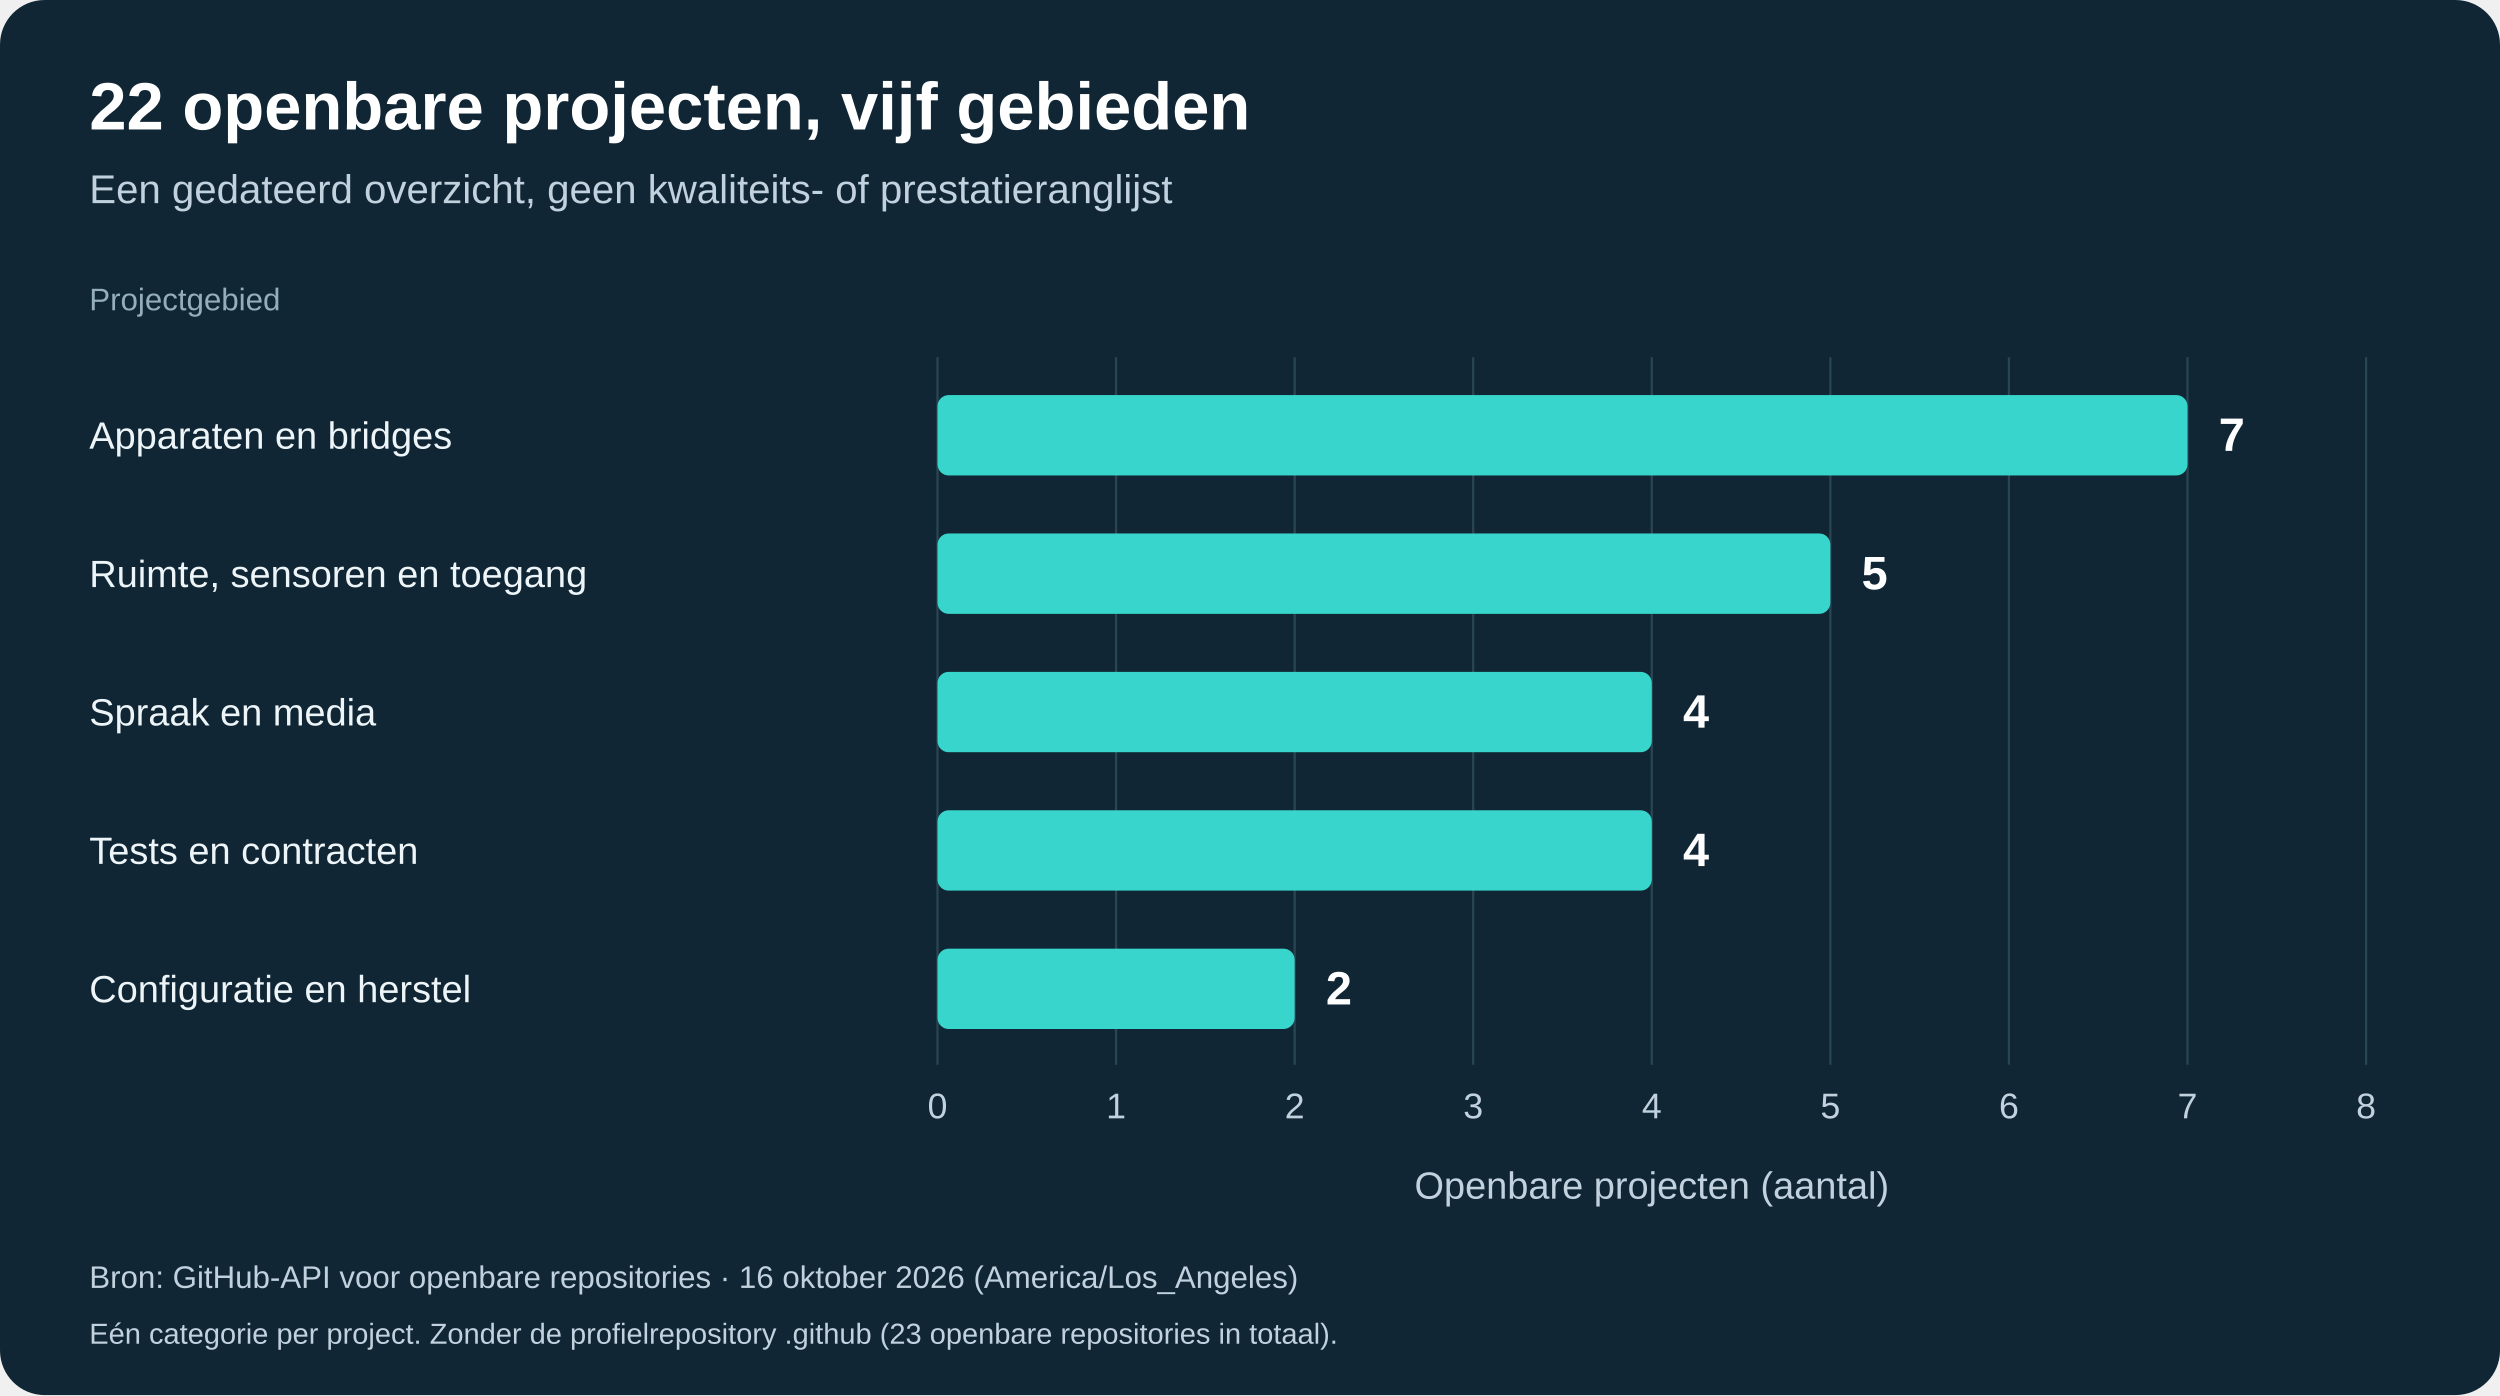
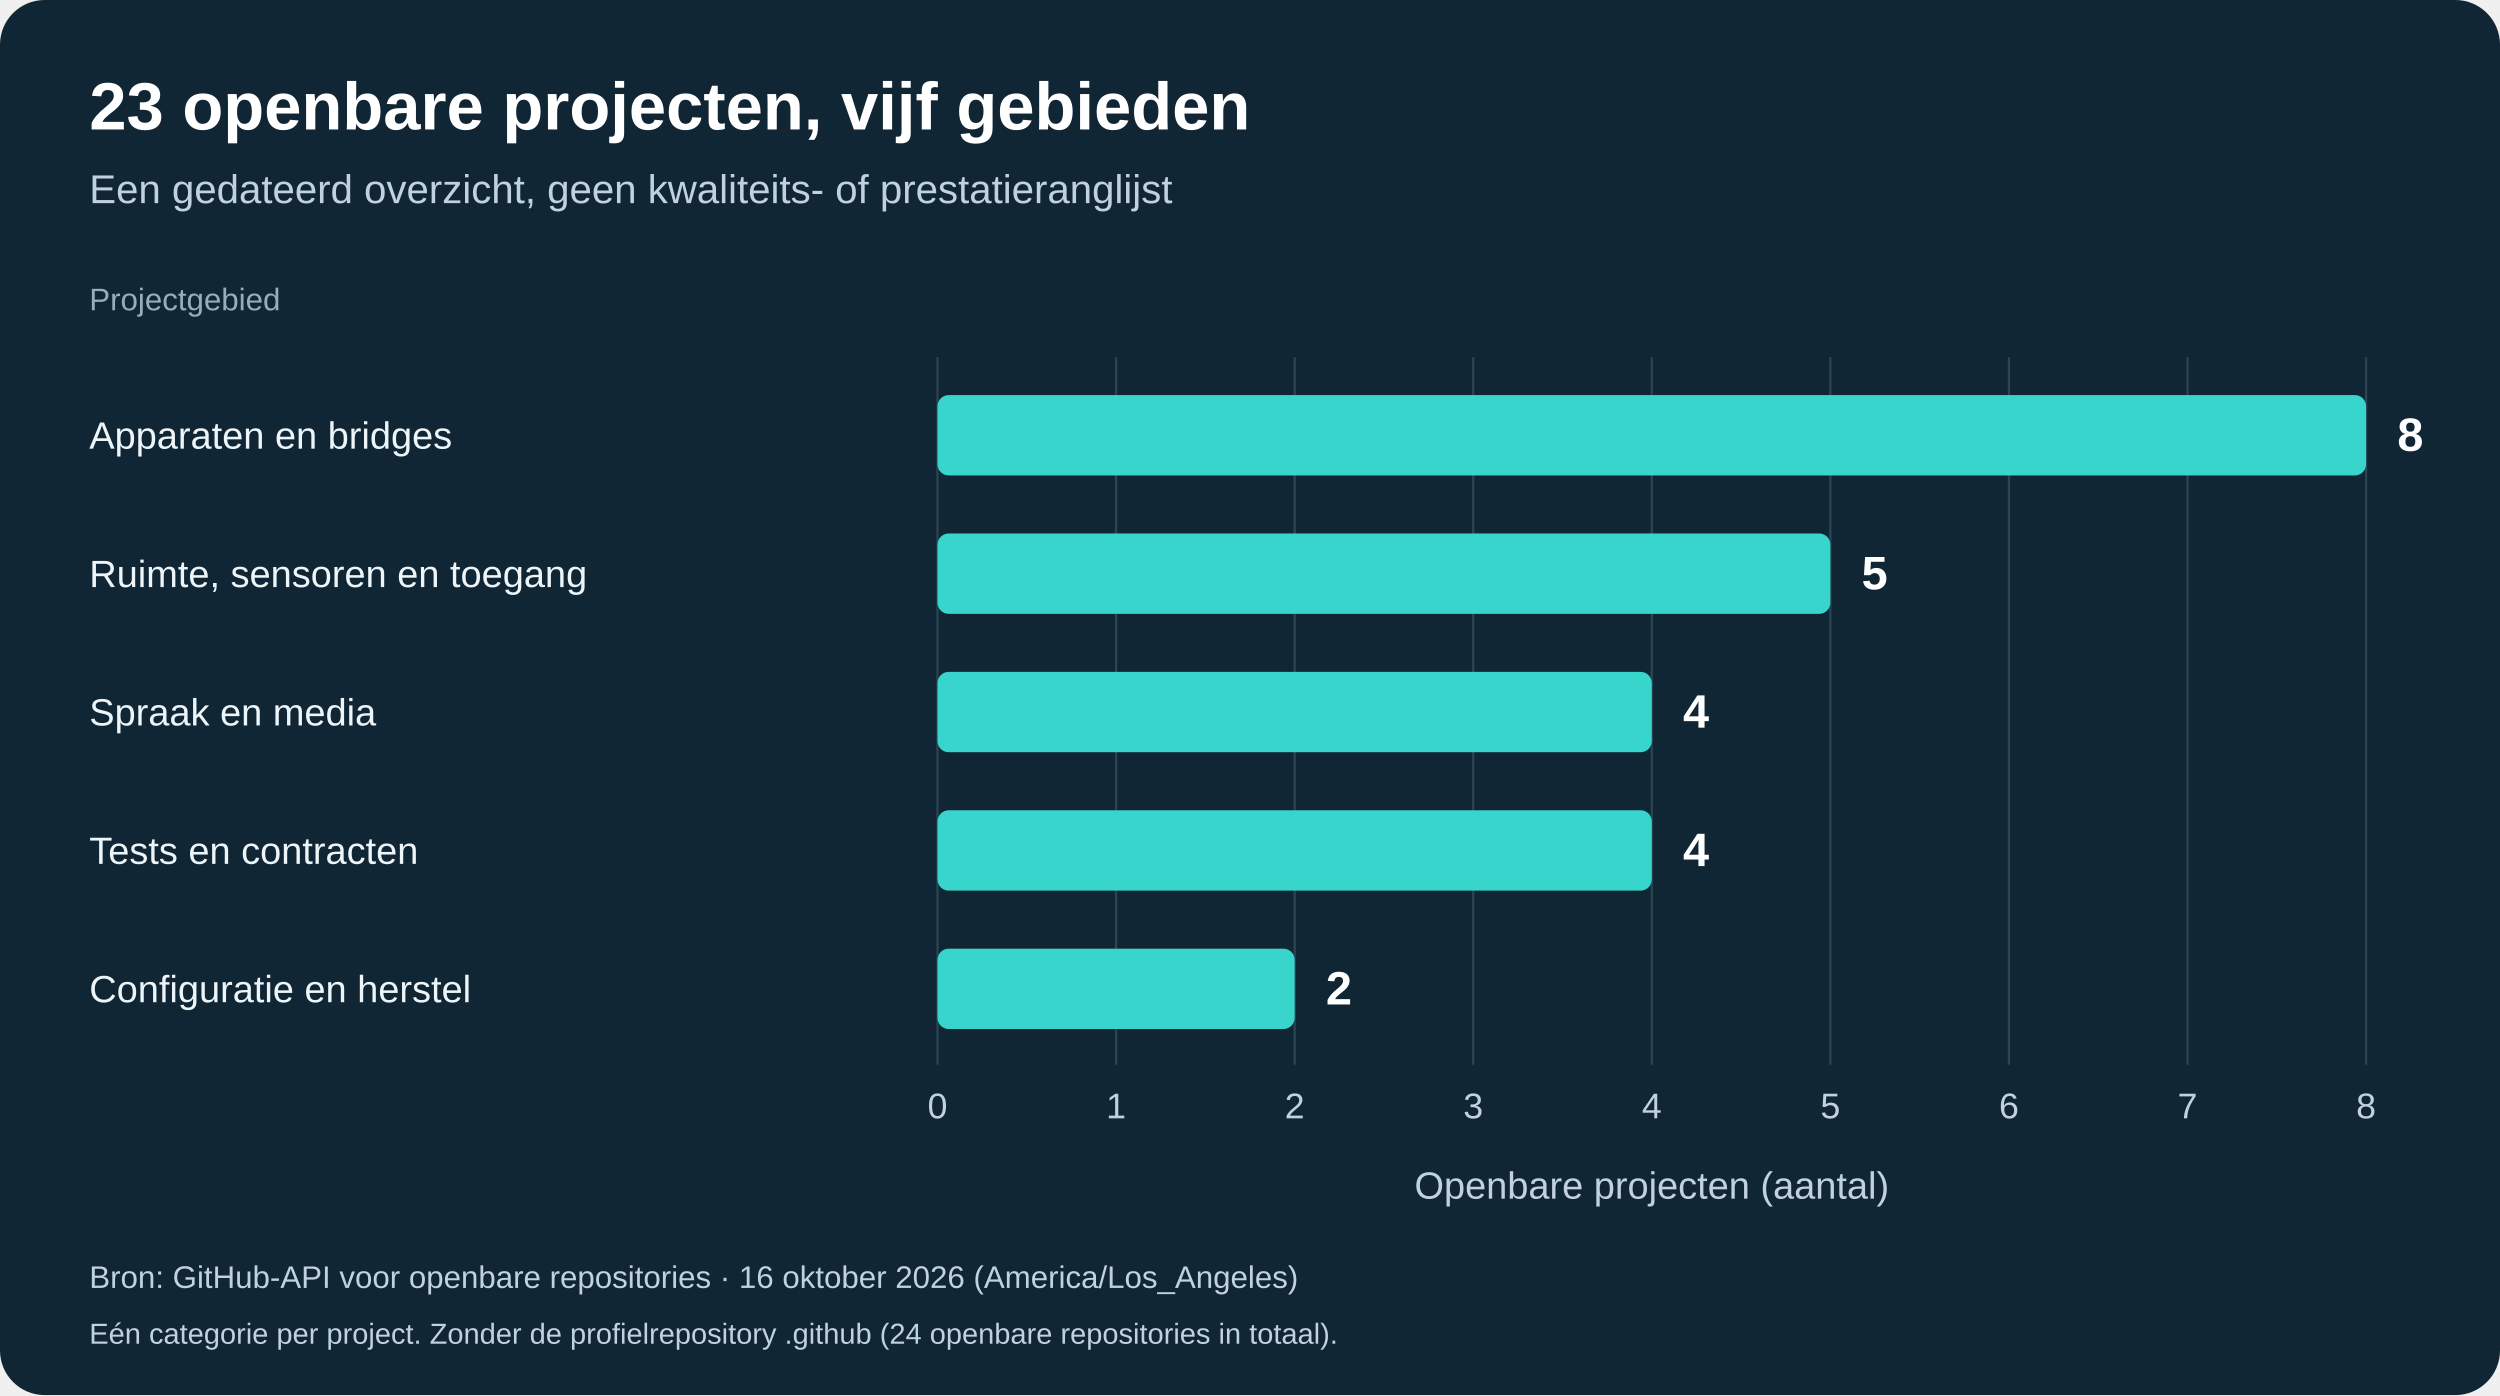
<svg xmlns="http://www.w3.org/2000/svg" width="1120" height="625" viewBox="0 0 1120 625" role="img" aria-labelledby="title desc" lang="nl">
  <rect width="1120" height="625" rx="20" fill="#102634" />
  <g font-family="Arial, Helvetica, sans-serif">
-     <text x="40" y="58" font-size="30" fill="#ffffff" font-weight="700" text-anchor="start">22 openbare projecten, vijf gebieden</text>
+     <text x="40" y="58" font-size="30" fill="#ffffff" font-weight="700" text-anchor="start">23 openbare projecten, vijf gebieden</text>
    <text x="40" y="91" font-size="18" fill="#c1d1dd" font-weight="400" text-anchor="start">Een gedateerd overzicht, geen kwaliteits- of prestatieranglijst</text>
    <text x="40" y="139" font-size="14" fill="#94aebb" font-weight="400" text-anchor="start">Projectgebied</text>
    <line x1="420" y1="160" x2="420" y2="477" stroke="#294653" />
    <text x="420" y="501" font-size="16" fill="#c1d1dd" font-weight="400" text-anchor="middle">0</text>
    <line x1="500" y1="160" x2="500" y2="477" stroke="#294653" />
    <text x="500" y="501" font-size="16" fill="#c1d1dd" font-weight="400" text-anchor="middle">1</text>
    <line x1="580" y1="160" x2="580" y2="477" stroke="#294653" />
    <text x="580" y="501" font-size="16" fill="#c1d1dd" font-weight="400" text-anchor="middle">2</text>
    <line x1="660" y1="160" x2="660" y2="477" stroke="#294653" />
    <text x="660" y="501" font-size="16" fill="#c1d1dd" font-weight="400" text-anchor="middle">3</text>
    <line x1="740" y1="160" x2="740" y2="477" stroke="#294653" />
    <text x="740" y="501" font-size="16" fill="#c1d1dd" font-weight="400" text-anchor="middle">4</text>
    <line x1="820" y1="160" x2="820" y2="477" stroke="#294653" />
    <text x="820" y="501" font-size="16" fill="#c1d1dd" font-weight="400" text-anchor="middle">5</text>
    <line x1="900" y1="160" x2="900" y2="477" stroke="#294653" />
    <text x="900" y="501" font-size="16" fill="#c1d1dd" font-weight="400" text-anchor="middle">6</text>
    <line x1="980" y1="160" x2="980" y2="477" stroke="#294653" />
    <text x="980" y="501" font-size="16" fill="#c1d1dd" font-weight="400" text-anchor="middle">7</text>
    <line x1="1060" y1="160" x2="1060" y2="477" stroke="#294653" />
    <text x="1060" y="501" font-size="16" fill="#c1d1dd" font-weight="400" text-anchor="middle">8</text>
    <text x="40" y="201" font-size="17" fill="#edf5f8" font-weight="400" text-anchor="start">Apparaten en bridges</text>
-     <rect x="420" y="177" width="560" height="36" rx="5" fill="#38d5cc" />
-     <text x="994" y="202" font-size="21" fill="#ffffff" font-weight="700" text-anchor="start">7</text>
+     <rect x="420" y="177" width="640" height="36" rx="5" fill="#38d5cc" />
+     <text x="1074" y="202" font-size="21" fill="#ffffff" font-weight="700" text-anchor="start">8</text>
    <text x="40" y="263" font-size="17" fill="#edf5f8" font-weight="400" text-anchor="start">Ruimte, sensoren en toegang</text>
    <rect x="420" y="239" width="400" height="36" rx="5" fill="#38d5cc" />
    <text x="834" y="264" font-size="21" fill="#ffffff" font-weight="700" text-anchor="start">5</text>
    <text x="40" y="325" font-size="17" fill="#edf5f8" font-weight="400" text-anchor="start">Spraak en media</text>
    <rect x="420" y="301" width="320" height="36" rx="5" fill="#38d5cc" />
    <text x="754" y="326" font-size="21" fill="#ffffff" font-weight="700" text-anchor="start">4</text>
    <text x="40" y="387" font-size="17" fill="#edf5f8" font-weight="400" text-anchor="start">Tests en contracten</text>
    <rect x="420" y="363" width="320" height="36" rx="5" fill="#38d5cc" />
    <text x="754" y="388" font-size="21" fill="#ffffff" font-weight="700" text-anchor="start">4</text>
    <text x="40" y="449" font-size="17" fill="#edf5f8" font-weight="400" text-anchor="start">Configuratie en herstel</text>
    <rect x="420" y="425" width="160" height="36" rx="5" fill="#38d5cc" />
    <text x="594" y="450" font-size="21" fill="#ffffff" font-weight="700" text-anchor="start">2</text>
    <text x="740" y="537" font-size="17" fill="#c1d1dd" font-weight="400" text-anchor="middle">Openbare projecten (aantal)</text>
    <text x="40" y="577" font-size="14" fill="#c1d1dd" font-weight="400" text-anchor="start">Bron: GitHub-API voor openbare repositories · 16 oktober 2026 (America/Los_Angeles)</text>
-     <text x="40" y="602" font-size="13" fill="#c1d1dd" font-weight="400" text-anchor="start">Eén categorie per project. Zonder de profielrepository .github (23 openbare repositories in totaal).</text>
+     <text x="40" y="602" font-size="13" fill="#c1d1dd" font-weight="400" text-anchor="start">Eén categorie per project. Zonder de profielrepository .github (24 openbare repositories in totaal).</text>
  </g>
</svg>
